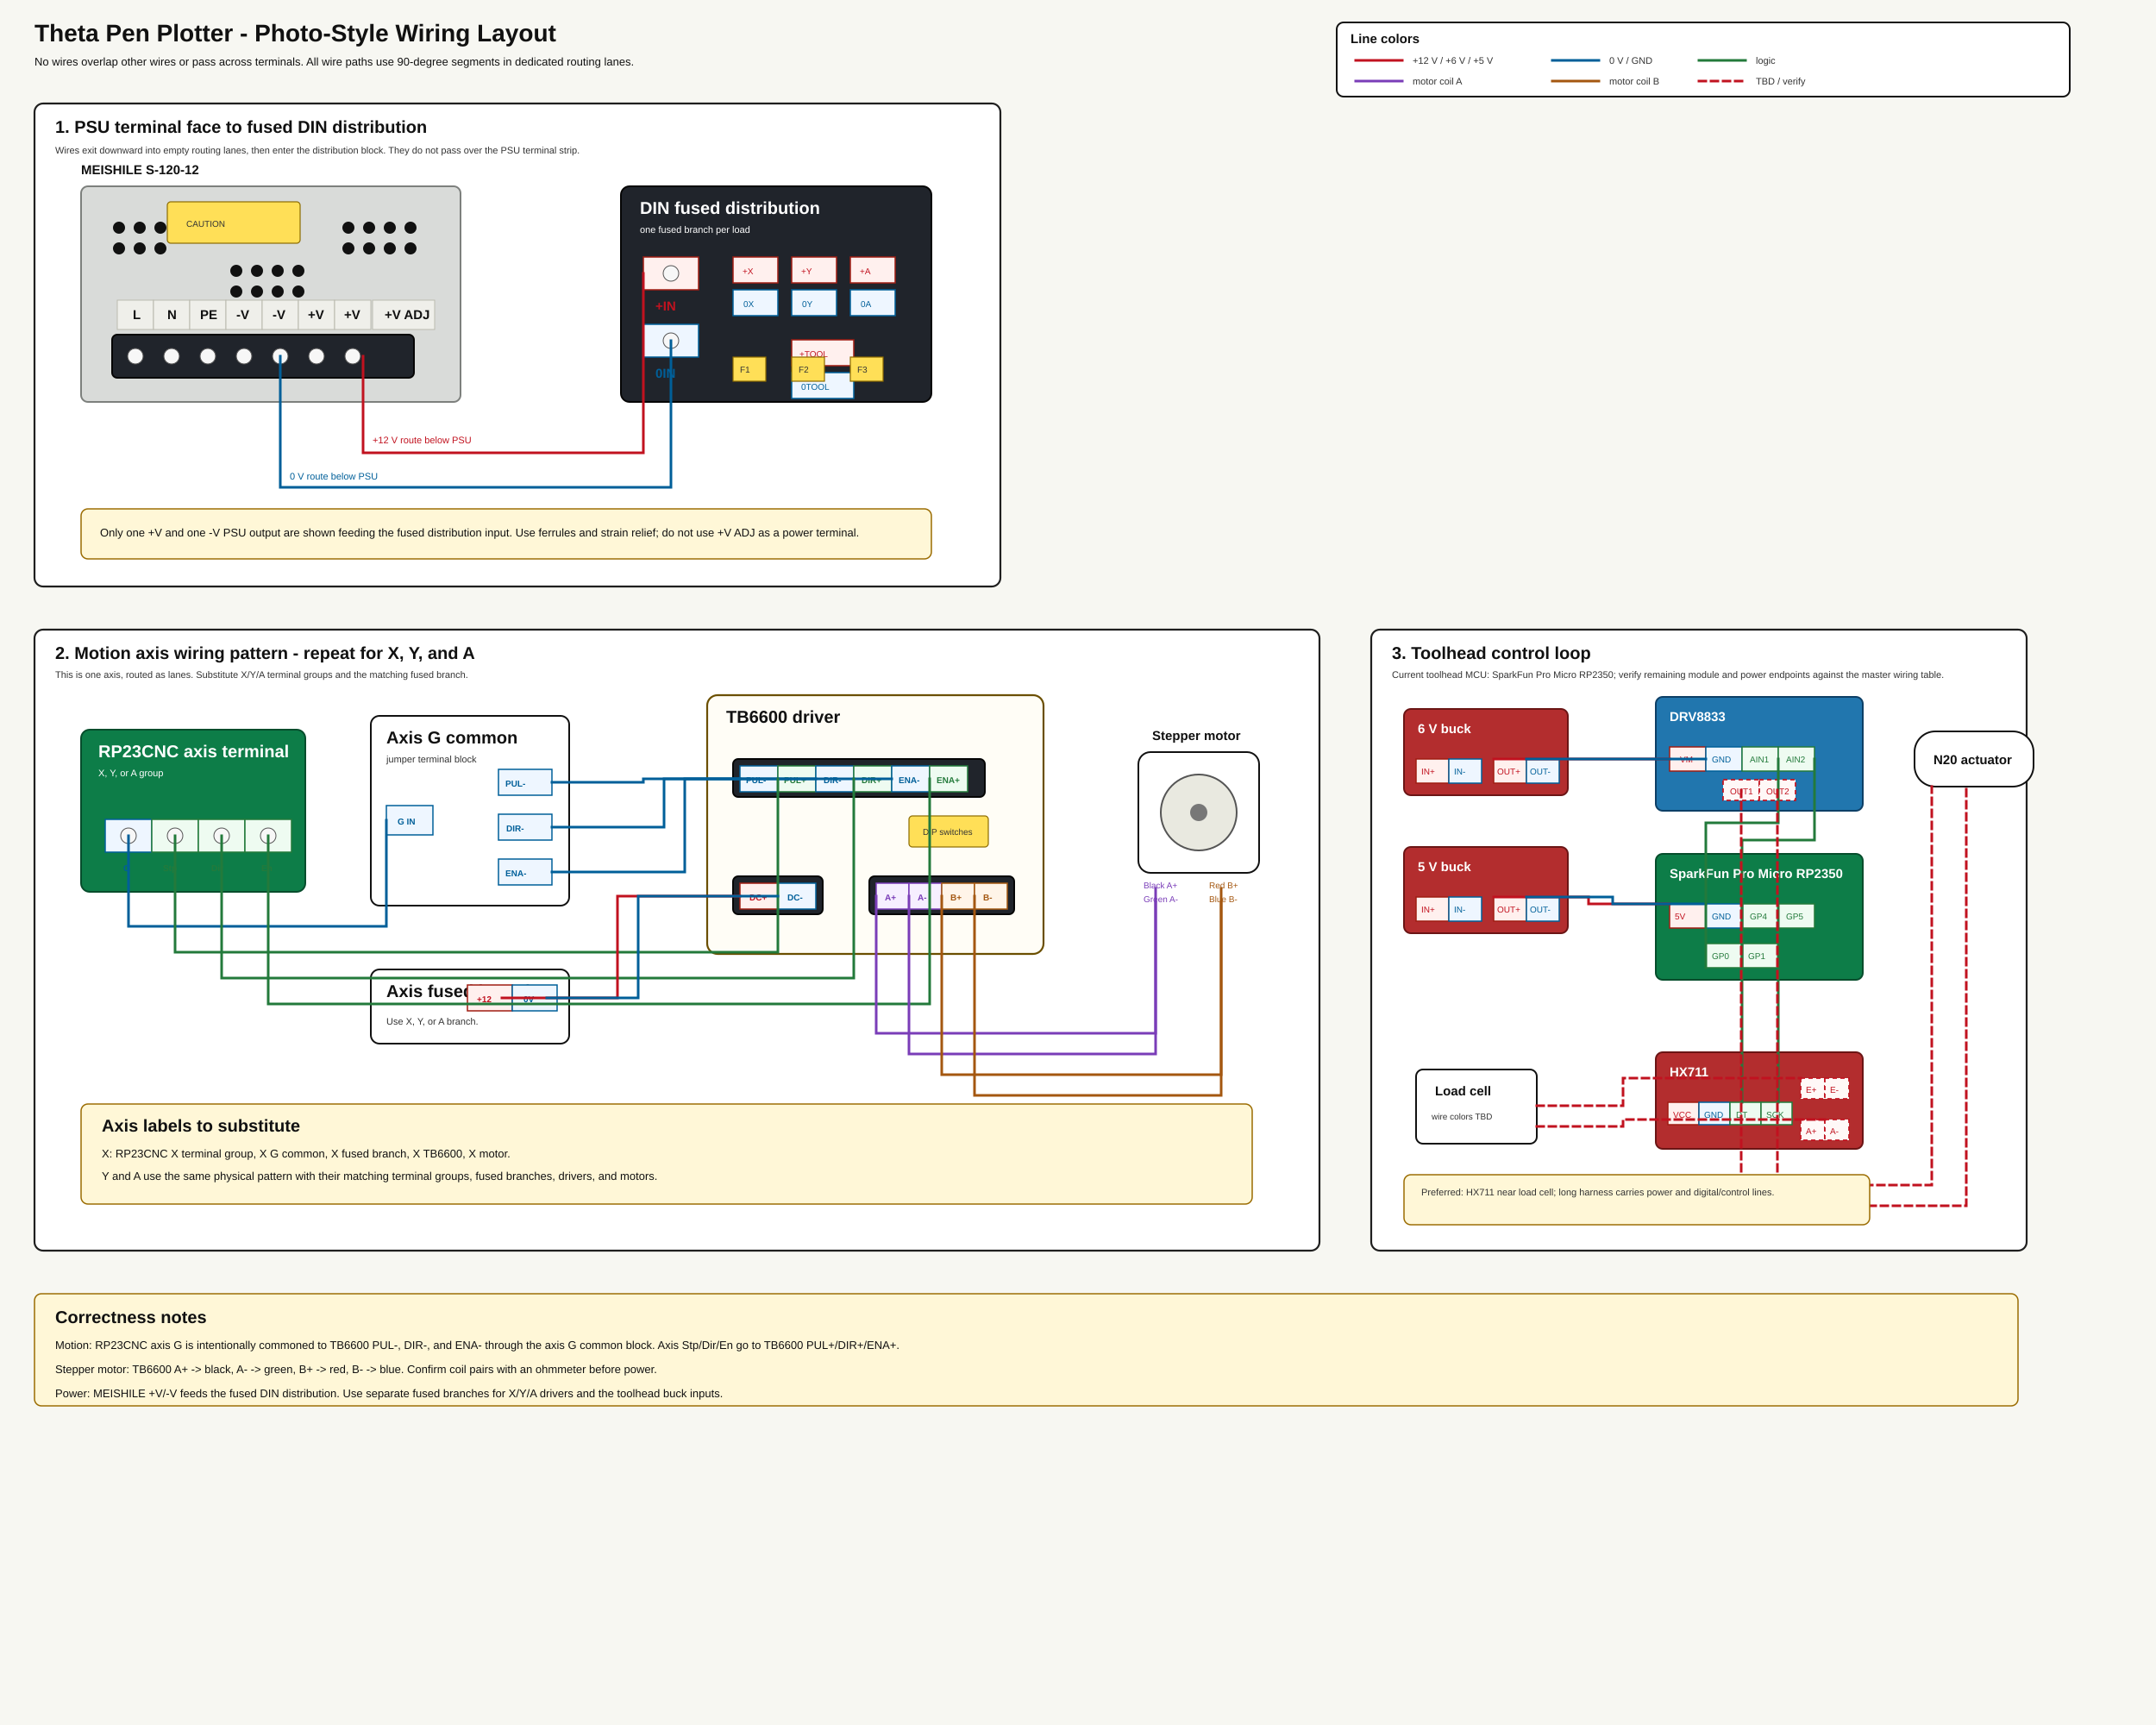
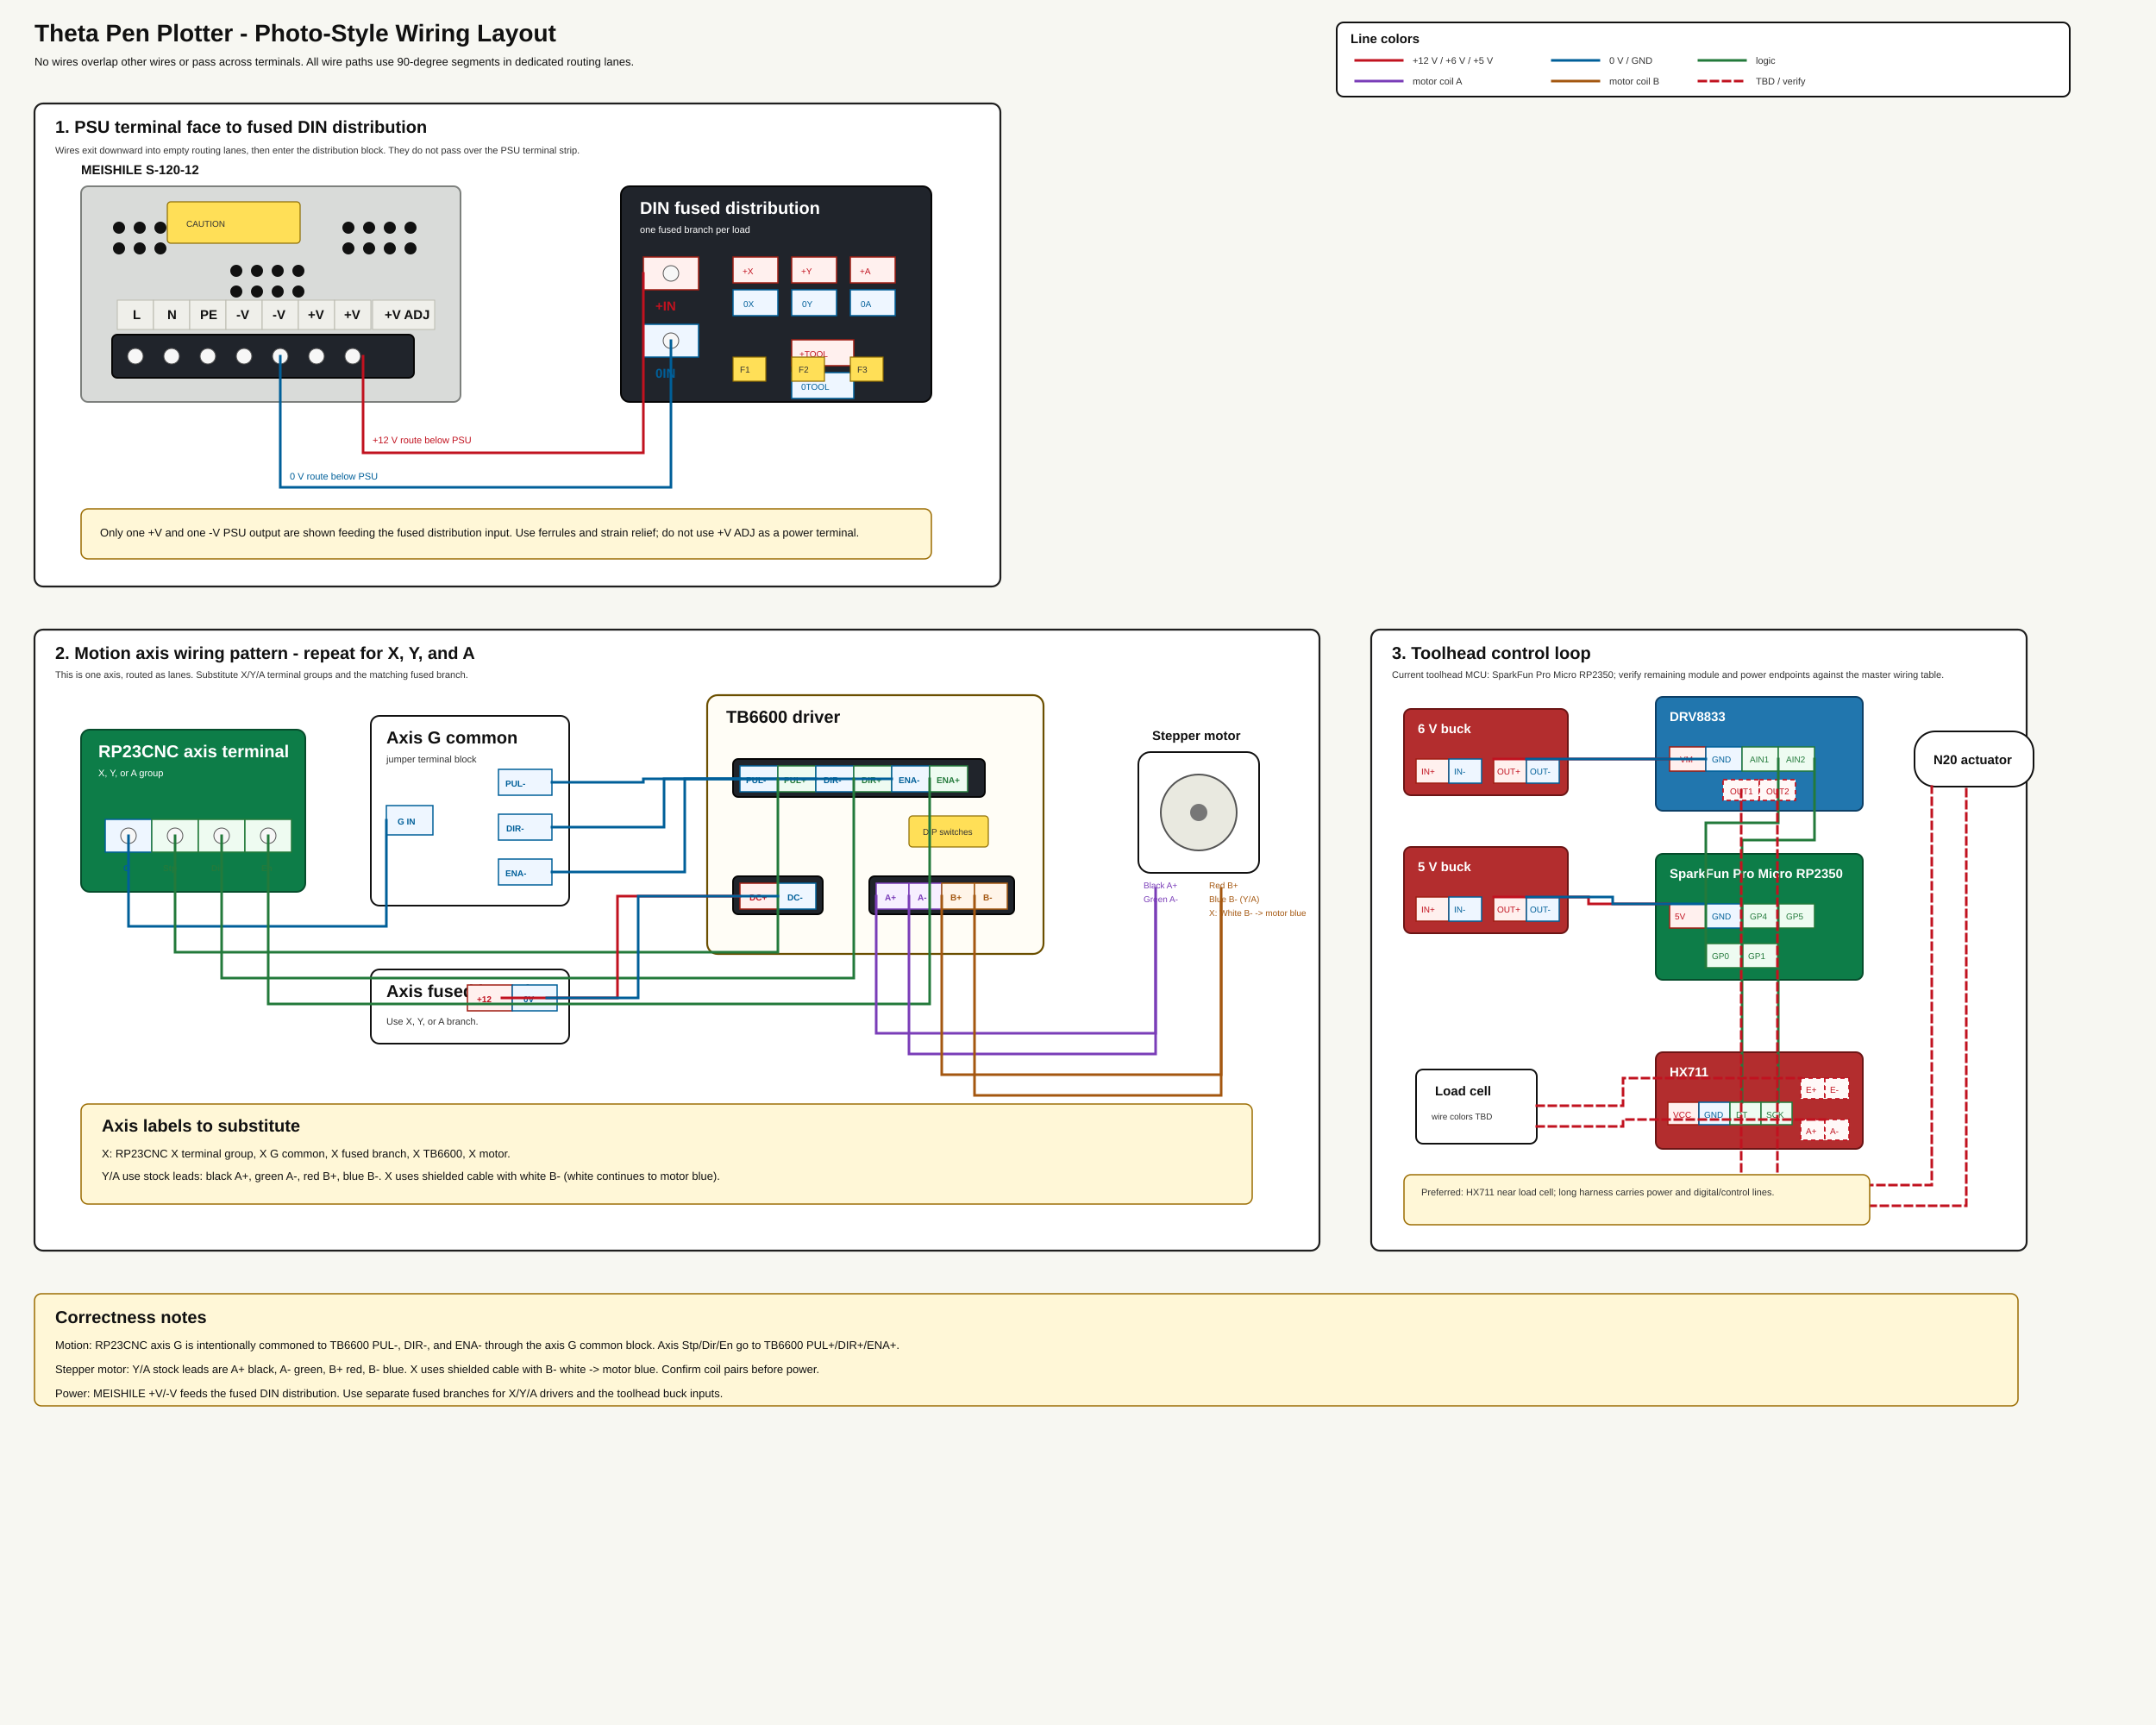
<svg xmlns="http://www.w3.org/2000/svg" width="2500" height="2000" viewBox="0 0 2500 2000">
  <defs>
    <style>
      .page { fill: #f7f7f2; }
      .panel { fill: #ffffff; stroke: #1f1f1f; stroke-width: 2.2; }
      .metal { fill: #d9dbd9; stroke: #7d807d; stroke-width: 2; }
      .plastic { fill: #20242b; stroke: #050505; stroke-width: 2; }
      .module { fill: #fff; stroke: #111; stroke-width: 2; }
      .driver { fill: #fffdf6; stroke: #6b4f00; stroke-width: 2.2; }
      .board { fill: #0d7d48; stroke: #064d2c; stroke-width: 2; }
      .blueboard { fill: #2176ae; stroke: #0d3f66; stroke-width: 2; }
      .redboard { fill: #b32d2e; stroke: #6b1515; stroke-width: 2; }
      .black { fill: #20242b; stroke: #050505; stroke-width: 2; }
      .label { fill: #efefea; stroke: #bbbbaf; stroke-width: 1; }
      .yellow { fill: #ffdf57; stroke: #8b6a00; stroke-width: 1.2; }
      .term-red { fill: #fff0ee; stroke: #9f1d13; stroke-width: 1.5; }
      .term-blue { fill: #eef6ff; stroke: #005f99; stroke-width: 1.5; }
      .term-green { fill: #eefbf1; stroke: #237a3b; stroke-width: 1.5; }
      .term-purple { fill: #f6efff; stroke: #7a3db8; stroke-width: 1.5; }
      .term-brown { fill: #fff4e8; stroke: #a45710; stroke-width: 1.5; }
      .term-tbd { fill: #fff8f7; stroke: #c1121f; stroke-width: 1.7; stroke-dasharray: 5 4; }
      .screw { fill: #f7f7f7; stroke: #555; stroke-width: 1; }
      .wire { fill: none; stroke-width: 3; stroke-linecap: square; stroke-linejoin: miter; }
      .pwr { stroke: #c1121f; }
      .gnd { stroke: #005f99; }
      .sig { stroke: #237a3b; }
      .coil-a { stroke: #7a3db8; }
      .coil-b { stroke: #a45710; }
      .tbd { stroke: #c1121f; stroke-dasharray: 8 6; }
      .title { font: 700 28px Arial, sans-serif; fill: #111; }
      .h1 { font: 700 20px Arial, sans-serif; fill: #111; }
      .h2 { font: 700 15px Arial, sans-serif; fill: #111; }
      .txt { font: 13px Arial, sans-serif; fill: #111; }
      .small { font: 11px Arial, sans-serif; fill: #333; }
      .tiny { font: 10px Arial, sans-serif; fill: #333; }
      .pinlabel { font: 700 10px Arial, sans-serif; fill: #111; }
      .white { fill: #fff; }
      .red { fill: #c1121f; }
      .blue { fill: #005f99; }
      .green { fill: #237a3b; }
      .purple { fill: #7a3db8; }
      .brown { fill: #a45710; }
      .note { fill: #fff7d7; stroke: #9a6b00; stroke-width: 1.5; }
    </style>
  </defs>
  <rect class="page" x="0" y="0" width="2500" height="2000" />
  <text class="title" x="40" y="48">Theta Pen Plotter - Photo-Style Wiring Layout</text>
  <text class="txt" x="40" y="76">No wires overlap other wires or pass across terminals. All wire paths use 90-degree segments in dedicated routing lanes.</text>
  <g transform="translate(1550 26)">
    <rect class="module" x="0" y="0" width="850" height="86" rx="8" />
    <text class="h2" x="16" y="24">Line colors</text>
    <line class="wire pwr" x1="22" y1="44" x2="76" y2="44" />
    <text class="small" x="88" y="48">+12 V / +6 V / +5 V</text>
    <line class="wire gnd" x1="250" y1="44" x2="304" y2="44" />
    <text class="small" x="316" y="48">0 V / GND</text>
    <line class="wire sig" x1="420" y1="44" x2="474" y2="44" />
    <text class="small" x="486" y="48">logic</text>
    <line class="wire coil-a" x1="22" y1="68" x2="76" y2="68" />
    <text class="small" x="88" y="72">motor coil A</text>
    <line class="wire coil-b" x1="250" y1="68" x2="304" y2="68" />
    <text class="small" x="316" y="72">motor coil B</text>
    <line class="wire tbd" x1="420" y1="68" x2="474" y2="68" />
    <text class="small" x="486" y="72">TBD / verify</text>
  </g>
  <g transform="translate(40 120)">
    <rect class="panel" x="0" y="0" width="1120" height="560" rx="10" />
    <text class="h1" x="24" y="34">1. PSU terminal face to fused DIN distribution</text>
    <text class="small" x="24" y="58">Wires exit downward into empty routing lanes, then enter the distribution block. They do not pass over the PSU terminal strip.</text>
    <g transform="translate(54 96)">
      <rect class="metal" x="0" y="0" width="440" height="250" rx="8" />
      <rect class="yellow" x="100" y="18" width="154" height="48" rx="4" />
      <text class="tiny" x="122" y="47">CAUTION</text>
      <g fill="#111">
        <circle cx="44" cy="48" r="7" />
        <circle cx="68" cy="48" r="7" />
        <circle cx="92" cy="48" r="7" />
        <circle cx="44" cy="72" r="7" />
        <circle cx="68" cy="72" r="7" />
        <circle cx="92" cy="72" r="7" />
        <circle cx="180" cy="98" r="7" />
        <circle cx="204" cy="98" r="7" />
        <circle cx="228" cy="98" r="7" />
        <circle cx="252" cy="98" r="7" />
        <circle cx="180" cy="122" r="7" />
        <circle cx="204" cy="122" r="7" />
        <circle cx="228" cy="122" r="7" />
        <circle cx="252" cy="122" r="7" />
        <circle cx="310" cy="48" r="7" />
        <circle cx="334" cy="48" r="7" />
        <circle cx="358" cy="48" r="7" />
        <circle cx="382" cy="48" r="7" />
        <circle cx="310" cy="72" r="7" />
        <circle cx="334" cy="72" r="7" />
        <circle cx="358" cy="72" r="7" />
        <circle cx="382" cy="72" r="7" />
      </g>
      <rect class="plastic" x="36" y="172" width="350" height="50" rx="6" />
      <rect class="label" x="42" y="132" width="42" height="34" />
      <text class="h2" x="60" y="154">L</text>
      <rect class="label" x="84" y="132" width="42" height="34" />
      <text class="h2" x="100" y="154">N</text>
      <rect class="label" x="126" y="132" width="42" height="34" />
      <text class="h2" x="138" y="154">PE</text>
      <rect class="label" x="168" y="132" width="42" height="34" />
      <text class="h2" x="180" y="154">-V</text>
      <rect class="label" x="210" y="132" width="42" height="34" />
      <text class="h2" x="222" y="154">-V</text>
      <rect class="label" x="252" y="132" width="42" height="34" />
      <text class="h2" x="263" y="154">+V</text>
      <rect class="label" x="294" y="132" width="42" height="34" />
      <text class="h2" x="305" y="154">+V</text>
      <rect class="label" x="338" y="132" width="72" height="34" />
      <text class="h2" x="352" y="154">+V ADJ</text>
      <circle class="screw" cx="63" cy="197" r="9" />
      <circle class="screw" cx="105" cy="197" r="9" />
      <circle class="screw" cx="147" cy="197" r="9" />
      <circle class="screw" cx="189" cy="197" r="9" />
      <circle class="screw" cx="231" cy="197" r="9" />
      <circle class="screw" cx="273" cy="197" r="9" />
      <circle class="screw" cx="315" cy="197" r="9" />
      <text class="h2" x="0" y="-14">MEISHILE S-120-12</text>
    </g>
    <g transform="translate(680 96)">
      <rect class="black" x="0" y="0" width="360" height="250" rx="10" />
      <text class="white h1" x="22" y="32">DIN fused distribution</text>
      <text class="white small" x="22" y="54">one fused branch per load</text>
      <rect class="term-red" x="26" y="82" width="64" height="38" />
      <circle class="screw" cx="58" cy="101" r="9" />
      <text class="h2 red" x="40" y="144">+IN</text>
      <rect class="term-blue" x="26" y="160" width="64" height="38" />
      <circle class="screw" cx="58" cy="179" r="9" />
      <text class="h2 blue" x="40" y="222">0IN</text>
      <g transform="translate(130 82)">
        <rect class="term-red" x="0" y="0" width="52" height="30" />
        <text class="tiny red" x="11" y="20">+X</text>
        <rect class="term-blue" x="0" y="38" width="52" height="30" />
        <text class="tiny blue" x="12" y="58">0X</text>
        <rect class="term-red" x="68" y="0" width="52" height="30" />
        <text class="tiny red" x="79" y="20">+Y</text>
        <rect class="term-blue" x="68" y="38" width="52" height="30" />
        <text class="tiny blue" x="80" y="58">0Y</text>
        <rect class="term-red" x="136" y="0" width="52" height="30" />
        <text class="tiny red" x="147" y="20">+A</text>
        <rect class="term-blue" x="136" y="38" width="52" height="30" />
        <text class="tiny blue" x="148" y="58">0A</text>
        <rect class="term-red" x="68" y="96" width="72" height="30" />
        <text class="tiny red" x="77" y="116">+TOOL</text>
        <rect class="term-blue" x="68" y="134" width="72" height="30" />
        <text class="tiny blue" x="79" y="154">0TOOL</text>
      </g>
      <g transform="translate(130 198)">
        <rect class="yellow" x="0" y="0" width="38" height="28" />
        <text class="tiny" x="8" y="18">F1</text>
        <rect class="yellow" x="68" y="0" width="38" height="28" />
        <text class="tiny" x="76" y="18">F2</text>
        <rect class="yellow" x="136" y="0" width="38" height="28" />
        <text class="tiny" x="144" y="18">F3</text>
      </g>
    </g>
    <polyline class="wire pwr" points="381,293 381,405 706,405 706,197" />
    <polyline class="wire gnd" points="285,293 285,445 738,445 738,275" />
    <text class="small red" x="392" y="394">+12 V route below PSU</text>
    <text class="small blue" x="296" y="436">0 V route below PSU</text>
    <rect class="note" x="54" y="470" width="986" height="58" rx="8" />
    <text class="txt" x="76" y="502">Only one +V and one -V PSU output are shown feeding the fused distribution input. Use ferrules and strain relief; do not use +V ADJ as a power terminal.</text>
  </g>
  <g transform="translate(40 730)">
    <rect class="panel" x="0" y="0" width="1490" height="720" rx="10" />
    <text class="h1" x="24" y="34">2. Motion axis wiring pattern - repeat for X, Y, and A</text>
    <text class="small" x="24" y="56">This is one axis, routed as lanes. Substitute X/Y/A terminal groups and the matching fused branch.</text>
    <g transform="translate(54 116)">
      <rect class="board" x="0" y="0" width="260" height="188" rx="10" />
      <text class="white h1" x="20" y="32">RP23CNC axis terminal</text>
      <text class="white small" x="20" y="54">X, Y, or A group</text>
      <rect class="term-blue" x="28" y="104" width="54" height="38" />
      <circle class="screw" cx="55" cy="123" r="9" />
      <text class="pinlabel blue" x="49" y="164">G</text>
      <rect class="term-green" x="82" y="104" width="54" height="38" />
      <circle class="screw" cx="109" cy="123" r="9" />
      <text class="pinlabel green" x="95" y="164">Stp</text>
      <rect class="term-green" x="136" y="104" width="54" height="38" />
      <circle class="screw" cx="163" cy="123" r="9" />
      <text class="pinlabel green" x="151" y="164">Dir</text>
      <rect class="term-green" x="190" y="104" width="54" height="38" />
      <circle class="screw" cx="217" cy="123" r="9" />
      <text class="pinlabel green" x="209" y="164">En</text>
    </g>
    <g transform="translate(390 100)">
      <rect class="module" x="0" y="0" width="230" height="220" rx="10" />
      <text class="h1" x="18" y="32">Axis G common</text>
      <text class="small" x="18" y="54">jumper terminal block</text>
      <rect class="term-blue" x="18" y="104" width="54" height="34" />
      <text class="pinlabel blue" x="31" y="126">G IN</text>
      <rect class="term-blue" x="148" y="62" width="62" height="30" />
      <text class="pinlabel blue" x="156" y="82">PUL-</text>
      <rect class="term-blue" x="148" y="114" width="62" height="30" />
      <text class="pinlabel blue" x="157" y="134">DIR-</text>
      <rect class="term-blue" x="148" y="166" width="62" height="30" />
      <text class="pinlabel blue" x="156" y="186">ENA-</text>
    </g>
    <g transform="translate(780 76)">
      <rect class="driver" x="0" y="0" width="390" height="300" rx="12" />
      <text class="h1" x="22" y="32">TB6600 driver</text>
      <rect class="black" x="30" y="74" width="292" height="44" rx="6" />
      <rect class="term-blue" x="38" y="82" width="44" height="30" />
      <text class="pinlabel blue" x="45" y="102">PUL-</text>
      <rect class="term-green" x="82" y="82" width="44" height="30" />
      <text class="pinlabel green" x="89" y="102">PUL+</text>
      <rect class="term-blue" x="126" y="82" width="44" height="30" />
      <text class="pinlabel blue" x="135" y="102">DIR-</text>
      <rect class="term-green" x="170" y="82" width="44" height="30" />
      <text class="pinlabel green" x="179" y="102">DIR+</text>
      <rect class="term-blue" x="214" y="82" width="44" height="30" />
      <text class="pinlabel blue" x="222" y="102">ENA-</text>
      <rect class="term-green" x="258" y="82" width="44" height="30" />
      <text class="pinlabel green" x="266" y="102">ENA+</text>
      <rect class="black" x="30" y="210" width="104" height="44" rx="6" />
      <rect class="term-red" x="38" y="218" width="44" height="30" />
      <text class="pinlabel red" x="49" y="238">DC+</text>
      <rect class="term-blue" x="82" y="218" width="44" height="30" />
      <text class="pinlabel blue" x="93" y="238">DC-</text>
      <rect class="black" x="188" y="210" width="168" height="44" rx="6" />
      <rect class="term-purple" x="196" y="218" width="38" height="30" />
      <text class="pinlabel purple" x="206" y="238">A+</text>
      <rect class="term-purple" x="234" y="218" width="38" height="30" />
      <text class="pinlabel purple" x="244" y="238">A-</text>
      <rect class="term-brown" x="272" y="218" width="38" height="30" />
      <text class="pinlabel brown" x="282" y="238">B+</text>
      <rect class="term-brown" x="310" y="218" width="38" height="30" />
      <text class="pinlabel brown" x="320" y="238">B-</text>
      <rect class="yellow" x="234" y="140" width="92" height="36" rx="4" />
      <text class="tiny" x="250" y="162">DIP switches</text>
    </g>
    <g transform="translate(1280 142)">
      <rect class="module" x="0" y="0" width="140" height="140" rx="14" />
      <circle cx="70" cy="70" r="44" fill="#e9e9e0" stroke="#555" stroke-width="2" />
      <circle cx="70" cy="70" r="10" fill="#777" />
      <text class="h2" x="16" y="-14">Stepper motor</text>
      <text class="tiny purple" x="6" y="158">Black A+</text>
      <text class="tiny purple" x="6" y="174">Green A-</text>
      <text class="tiny brown" x="82" y="158">Red B+</text>
-       <text class="tiny brown" x="82" y="174">Blue B-</text>
+       <text class="tiny brown" x="82" y="174">Blue B- (Y/A)</text>
+       <text class="tiny brown" x="82" y="190">X: White B- -&gt; motor blue</text>
    </g>
    <g transform="translate(390 394)">
      <rect class="module" x="0" y="0" width="230" height="86" rx="10" />
      <text class="h1" x="18" y="32">Axis fused branch</text>
      <rect class="term-red" x="112" y="18" width="52" height="30" />
      <text class="pinlabel red" x="123" y="38">+12</text>
      <rect class="term-blue" x="164" y="18" width="52" height="30" />
      <text class="pinlabel blue" x="177" y="38">0V</text>
      <text class="small" x="18" y="64">Use X, Y, or A branch.</text>
    </g>
    <polyline class="wire gnd" points="109,239 109,344 408,344 408,221" />
    <polyline class="wire gnd" points="600,177 706,177 706,173 818,173" />
    <polyline class="wire gnd" points="600,229 730,229 730,173 906,173" />
    <polyline class="wire gnd" points="600,281 754,281 754,173 994,173" />
    <polyline class="wire sig" points="163,239 163,374 862,374 862,173" />
    <polyline class="wire sig" points="217,239 217,404 950,404 950,173" />
    <polyline class="wire sig" points="271,239 271,434 1038,434 1038,173" />
    <polyline class="wire pwr" points="542,427 676,427 676,309 818,309" />
    <polyline class="wire gnd" points="594,427 700,427 700,309 862,309" />
    <polyline class="wire coil-a" points="976,309 976,468 1300,468 1300,300" />
    <polyline class="wire coil-a" points="1014,309 1014,492 1300,492 1300,316" />
    <polyline class="wire coil-b" points="1052,309 1052,516 1376,516 1376,300" />
    <polyline class="wire coil-b" points="1090,309 1090,540 1376,540 1376,316" />
    <rect class="note" x="54" y="550" width="1358" height="116" rx="8" />
    <text class="h1" x="78" y="582">Axis labels to substitute</text>
    <text class="txt" x="78" y="612">X: RP23CNC X terminal group, X G common, X fused branch, X TB6600, X motor.</text>
-     <text class="txt" x="78" y="638">Y and A use the same physical pattern with their matching terminal groups, fused branches, drivers, and motors.</text>
+     <text class="txt" x="78" y="638">Y/A use stock leads: black A+, green A-, red B+, blue B-. X uses shielded cable with white B- (white continues to motor blue).</text>
  </g>
  <g transform="translate(1590 730)">
    <rect class="panel" x="0" y="0" width="760" height="720" rx="10" />
    <text class="h1" x="24" y="34">3. Toolhead control loop</text>
    <text class="small" x="24" y="56">Current toolhead MCU: SparkFun Pro Micro RP2350; verify remaining module and power endpoints against the master wiring table.</text>
    <g transform="translate(38 92)">
      <rect class="redboard" x="0" y="0" width="190" height="100" rx="8" />
      <text class="white h2" x="16" y="28">6 V buck</text>
      <rect class="term-red" x="14" y="58" width="38" height="28" />
      <text class="tiny red" x="20" y="76">IN+</text>
      <rect class="term-blue" x="52" y="58" width="38" height="28" />
      <text class="tiny blue" x="58" y="76">IN-</text>
      <rect class="term-red" x="104" y="58" width="38" height="28" />
      <text class="tiny red" x="108" y="76">OUT+</text>
      <rect class="term-blue" x="142" y="58" width="38" height="28" />
      <text class="tiny blue" x="146" y="76">OUT-</text>
    </g>
    <g transform="translate(38 252)">
      <rect class="redboard" x="0" y="0" width="190" height="100" rx="8" />
      <text class="white h2" x="16" y="28">5 V buck</text>
      <rect class="term-red" x="14" y="58" width="38" height="28" />
      <text class="tiny red" x="20" y="76">IN+</text>
      <rect class="term-blue" x="52" y="58" width="38" height="28" />
      <text class="tiny blue" x="58" y="76">IN-</text>
      <rect class="term-red" x="104" y="58" width="38" height="28" />
      <text class="tiny red" x="108" y="76">OUT+</text>
      <rect class="term-blue" x="142" y="58" width="38" height="28" />
      <text class="tiny blue" x="146" y="76">OUT-</text>
    </g>
    <g transform="translate(330 78)">
      <rect class="blueboard" x="0" y="0" width="240" height="132" rx="8" />
      <text class="white h2" x="16" y="28">DRV8833</text>
      <rect class="term-red" x="16" y="58" width="42" height="28" />
      <text class="tiny red" x="28" y="76">VM</text>
      <rect class="term-blue" x="58" y="58" width="42" height="28" />
      <text class="tiny blue" x="65" y="76">GND</text>
      <rect class="term-green" x="100" y="58" width="42" height="28" />
      <text class="tiny green" x="109" y="76">AIN1</text>
      <rect class="term-green" x="142" y="58" width="42" height="28" />
      <text class="tiny green" x="151" y="76">AIN2</text>
      <rect class="term-tbd" x="78" y="96" width="42" height="24" />
      <text class="tiny red" x="86" y="113">OUT1</text>
      <rect class="term-tbd" x="120" y="96" width="42" height="24" />
      <text class="tiny red" x="128" y="113">OUT2</text>
    </g>
    <g transform="translate(330 260)">
      <rect class="board" x="0" y="0" width="240" height="146" rx="8" />
      <text class="white h2" x="16" y="28">SparkFun Pro Micro RP2350</text>
      <rect class="term-red" x="16" y="58" width="42" height="28" />
      <text class="tiny red" x="22" y="76">5V</text>
      <rect class="term-blue" x="58" y="58" width="42" height="28" />
      <text class="tiny blue" x="65" y="76">GND</text>
      <rect class="term-green" x="100" y="58" width="42" height="28" />
      <text class="tiny green" x="109" y="76">GP4</text>
      <rect class="term-green" x="142" y="58" width="42" height="28" />
      <text class="tiny green" x="151" y="76">GP5</text>
      <rect class="term-green" x="58" y="104" width="42" height="28" />
      <text class="tiny green" x="65" y="122">GP0</text>
      <rect class="term-green" x="100" y="104" width="42" height="28" />
      <text class="tiny green" x="107" y="122">GP1</text>
    </g>
    <g transform="translate(330 490)">
      <rect class="redboard" x="0" y="0" width="240" height="112" rx="8" />
      <text class="white h2" x="16" y="28">HX711</text>
      <rect class="term-red" x="14" y="58" width="36" height="26" />
      <text class="tiny red" x="20" y="76">VCC</text>
      <rect class="term-blue" x="50" y="58" width="36" height="26" />
      <text class="tiny blue" x="56" y="76">GND</text>
      <rect class="term-green" x="86" y="58" width="36" height="26" />
      <text class="tiny green" x="93" y="76">DT</text>
      <rect class="term-green" x="122" y="58" width="36" height="26" />
      <text class="tiny green" x="128" y="76">SCK</text>
      <rect class="term-tbd" x="168" y="30" width="28" height="24" />
      <text class="tiny red" x="174" y="47">E+</text>
      <rect class="term-tbd" x="196" y="30" width="28" height="24" />
      <text class="tiny red" x="202" y="47">E-</text>
      <rect class="term-tbd" x="168" y="78" width="28" height="24" />
      <text class="tiny red" x="174" y="95">A+</text>
      <rect class="term-tbd" x="196" y="78" width="28" height="24" />
      <text class="tiny red" x="202" y="95">A-</text>
    </g>
    <g transform="translate(52 510)">
      <rect class="module" x="0" y="0" width="140" height="86" rx="8" />
      <text class="h2" x="22" y="30">Load cell</text>
      <text class="tiny" x="18" y="58">wire colors TBD</text>
    </g>
    <g transform="translate(630 118)">
      <rect class="module" x="0" y="0" width="138" height="64" rx="24" />
      <text class="h2" x="22" y="38">N20 actuator</text>
    </g>
    <polyline class="wire pwr" points="142,150 252,150 252,150 346,150" />
    <polyline class="wire gnd" points="180,150 280,150 280,150 388,150" />
    <polyline class="wire pwr" points="142,310 252,310 252,318 346,318" />
    <polyline class="wire gnd" points="180,310 280,310 280,318 388,318" />
    <polyline class="wire sig" points="388,392 388,224 472,224 472,150" />
    <polyline class="wire sig" points="430,392 430,244 514,244 514,150" />
    <polyline class="wire sig" points="430,318 430,548" />
    <polyline class="wire sig" points="472,318 472,548" />
    <polyline class="wire tbd" points="429,186 429,644 650,644 650,182" />
    <polyline class="wire tbd" points="471,186 471,668 690,668 690,182" />
    <polyline class="wire tbd" points="192,552 292,552 292,520 498,520" />
    <polyline class="wire tbd" points="192,576 292,576 292,568 526,568" />
    <rect class="note" x="38" y="632" width="540" height="58" rx="8" />
    <text class="small" x="58" y="656">Preferred: HX711 near load cell; long harness carries power and digital/control lines.</text>
  </g>
  <g transform="translate(40 1500)">
    <rect class="note" x="0" y="0" width="2300" height="130" rx="8" />
    <text class="h1" x="24" y="34">Correctness notes</text>
    <text class="txt" x="24" y="64">Motion: RP23CNC axis G is intentionally commoned to TB6600 PUL-, DIR-, and ENA- through the axis G common block. Axis Stp/Dir/En go to TB6600 PUL+/DIR+/ENA+.</text>
-     <text class="txt" x="24" y="92">Stepper motor: TB6600 A+ -&gt; black, A- -&gt; green, B+ -&gt; red, B- -&gt; blue. Confirm coil pairs with an ohmmeter before power.</text>
+     <text class="txt" x="24" y="92">Stepper motor: Y/A stock leads are A+ black, A- green, B+ red, B- blue. X uses shielded cable with B- white -&gt; motor blue. Confirm coil pairs before power.</text>
    <text class="txt" x="24" y="120">Power: MEISHILE +V/-V feeds the fused DIN distribution. Use separate fused branches for X/Y/A drivers and the toolhead buck inputs.</text>
  </g>
</svg>
